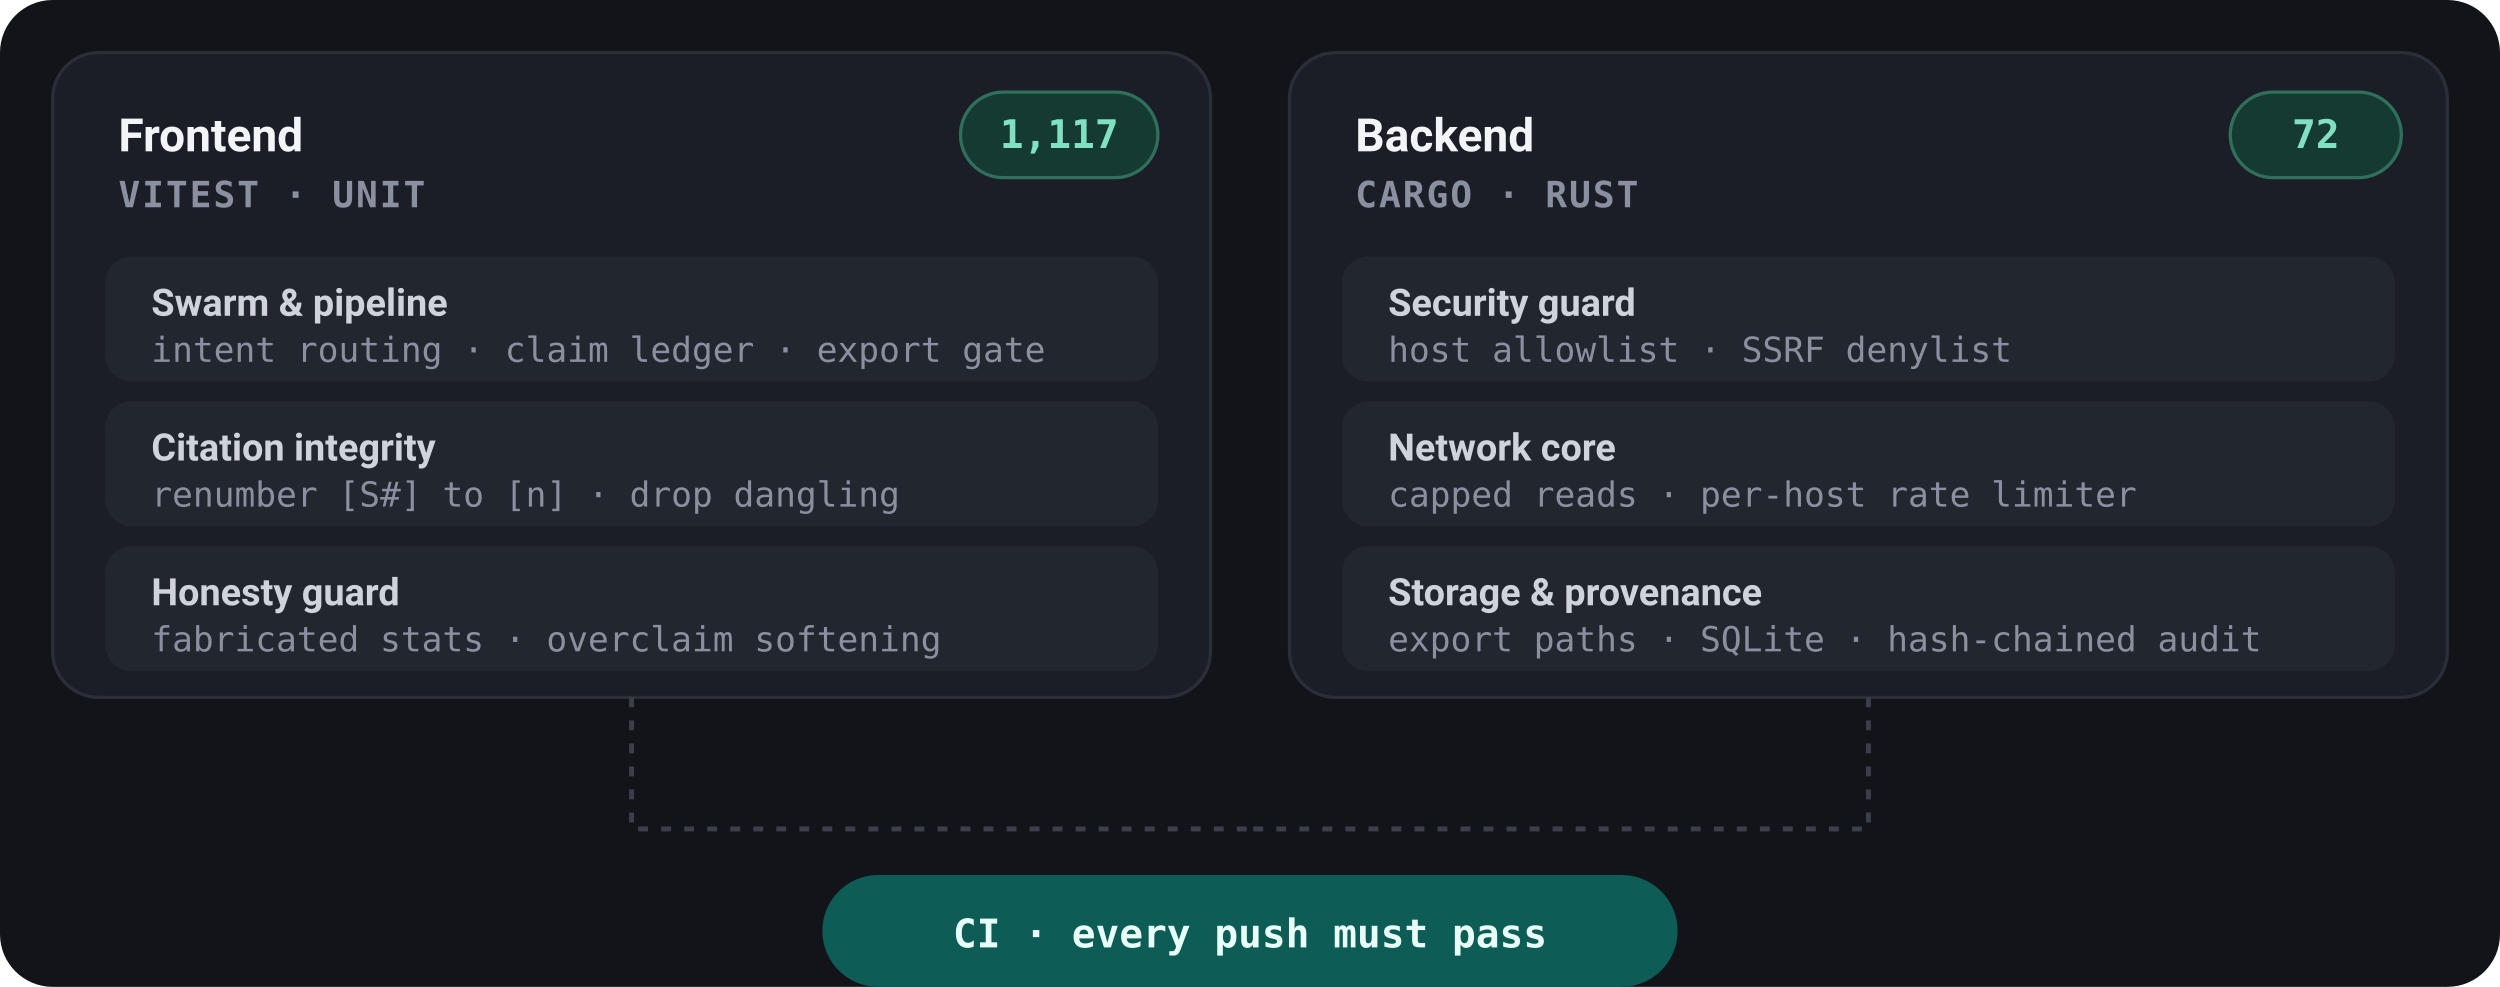
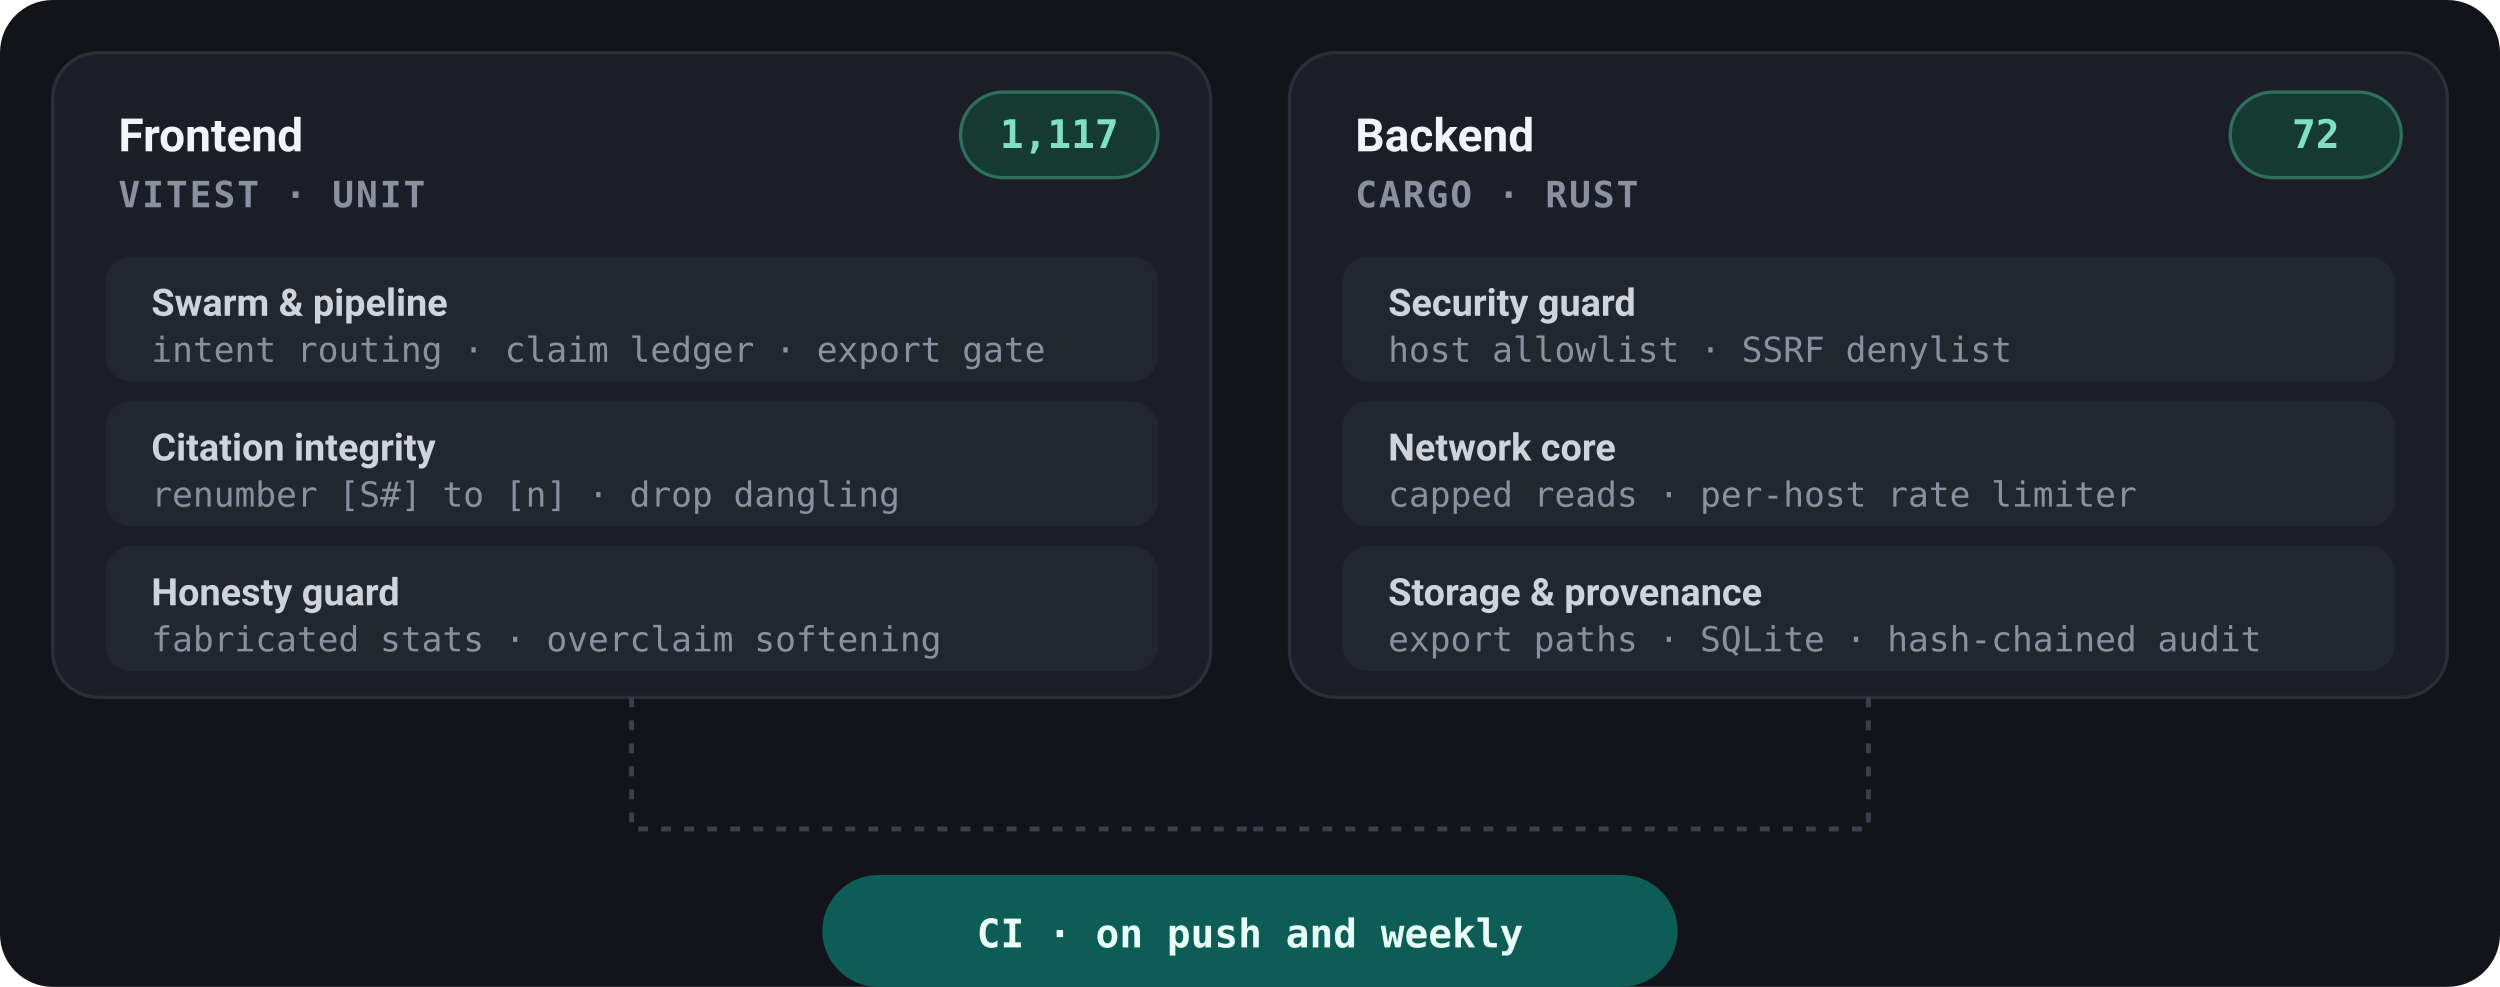
- <svg xmlns="http://www.w3.org/2000/svg" viewBox="0 0 760 300" width="760" height="300" role="img" aria-label="Two test surfaces: 1,117 Vitest frontend tests and 78 Rust backend tests, both gating CI on every push" font-family="-apple-system, BlinkMacSystemFont, 'Segoe UI', Roboto, Helvetica, Arial, sans-serif">
+ <svg xmlns="http://www.w3.org/2000/svg" viewBox="0 0 760 300" width="760" height="300" role="img" aria-label="Two test surfaces: 1,117 Vitest frontend tests and 78 Rust backend tests, both run in CI" font-family="-apple-system, BlinkMacSystemFont, 'Segoe UI', Roboto, Helvetica, Arial, sans-serif">
  <rect x="0" y="0" width="760" height="300" rx="16" fill="#12141a" />
  <rect x="16" y="16" width="352" height="196" rx="14" fill="#1b1e26" stroke="#2a2e39" />
  <text x="36" y="46" font-weight="700" font-size="14" fill="#f2f4f8">Frontend</text>
  <text x="36" y="63" font-weight="600" font-size="11" letter-spacing="0.6" fill="#8b90a0" font-family="ui-monospace, 'SF Mono', Menlo, monospace">VITEST · UNIT</text>
  <rect x="292" y="28" width="60" height="26" rx="13" fill="#153a31" stroke="#2f6f5b" />
  <text x="322" y="45" text-anchor="middle" font-weight="700" font-size="12" fill="#82e0c2" font-family="ui-monospace, monospace">1,117</text>
  <g>
    <rect x="32" y="78" width="320" height="38" rx="8" fill="#22262f" />
    <text x="46" y="96" font-weight="600" font-size="11.5" fill="#cfd3dc">Swarm &amp; pipeline</text>
    <text x="46" y="110" font-size="10.5" fill="#8b90a0" font-family="ui-monospace, monospace">intent routing · claim ledger · export gate</text>
    <rect x="32" y="122" width="320" height="38" rx="8" fill="#22262f" />
    <text x="46" y="140" font-weight="600" font-size="11.5" fill="#cfd3dc">Citation integrity</text>
    <text x="46" y="154" font-size="10.5" fill="#8b90a0" font-family="ui-monospace, monospace">renumber [S#] to [n] · drop dangling</text>
    <rect x="32" y="166" width="320" height="38" rx="8" fill="#22262f" />
    <text x="46" y="184" font-weight="600" font-size="11.5" fill="#cfd3dc">Honesty guard</text>
    <text x="46" y="198" font-size="10.5" fill="#8b90a0" font-family="ui-monospace, monospace">fabricated stats · overclaim softening</text>
  </g>
  <rect x="392" y="16" width="352" height="196" rx="14" fill="#1b1e26" stroke="#2a2e39" />
  <text x="412" y="46" font-weight="700" font-size="14" fill="#f2f4f8">Backend</text>
  <text x="412" y="63" font-weight="600" font-size="11" letter-spacing="0.6" fill="#8b90a0" font-family="ui-monospace, monospace">CARGO · RUST</text>
  <rect x="678" y="28" width="52" height="26" rx="13" fill="#153a31" stroke="#2f6f5b" />
  <text x="704" y="45" text-anchor="middle" font-weight="700" font-size="12" fill="#82e0c2" font-family="ui-monospace, monospace">72</text>
  <g>
    <rect x="408" y="78" width="320" height="38" rx="8" fill="#22262f" />
    <text x="422" y="96" font-weight="600" font-size="11.5" fill="#cfd3dc">Security guard</text>
    <text x="422" y="110" font-size="10.5" fill="#8b90a0" font-family="ui-monospace, monospace">host allowlist · SSRF denylist</text>
    <rect x="408" y="122" width="320" height="38" rx="8" fill="#22262f" />
    <text x="422" y="140" font-weight="600" font-size="11.5" fill="#cfd3dc">Network core</text>
    <text x="422" y="154" font-size="10.5" fill="#8b90a0" font-family="ui-monospace, monospace">capped reads · per-host rate limiter</text>
    <rect x="408" y="166" width="320" height="38" rx="8" fill="#22262f" />
    <text x="422" y="184" font-weight="600" font-size="11.5" fill="#cfd3dc">Storage &amp; provenance</text>
    <text x="422" y="198" font-size="10.5" fill="#8b90a0" font-family="ui-monospace, monospace">export paths · SQLite · hash-chained audit</text>
  </g>
  <path d="M192 212 L192 252 L380 252" fill="none" stroke="#3a3f4b" stroke-width="1.5" stroke-dasharray="3 4" />
  <path d="M568 212 L568 252 L380 252" fill="none" stroke="#3a3f4b" stroke-width="1.5" stroke-dasharray="3 4" />
  <rect x="250" y="266" width="260" height="34" rx="17" fill="#0d5c56" />
-   <text x="380" y="288" text-anchor="middle" font-weight="700" font-size="12" fill="#e8fff8" font-family="ui-monospace, monospace">CI · every push must pass</text>
+   <text x="380" y="288" text-anchor="middle" font-weight="700" font-size="12" fill="#e8fff8" font-family="ui-monospace, monospace">CI · on push and weekly</text>
</svg>
